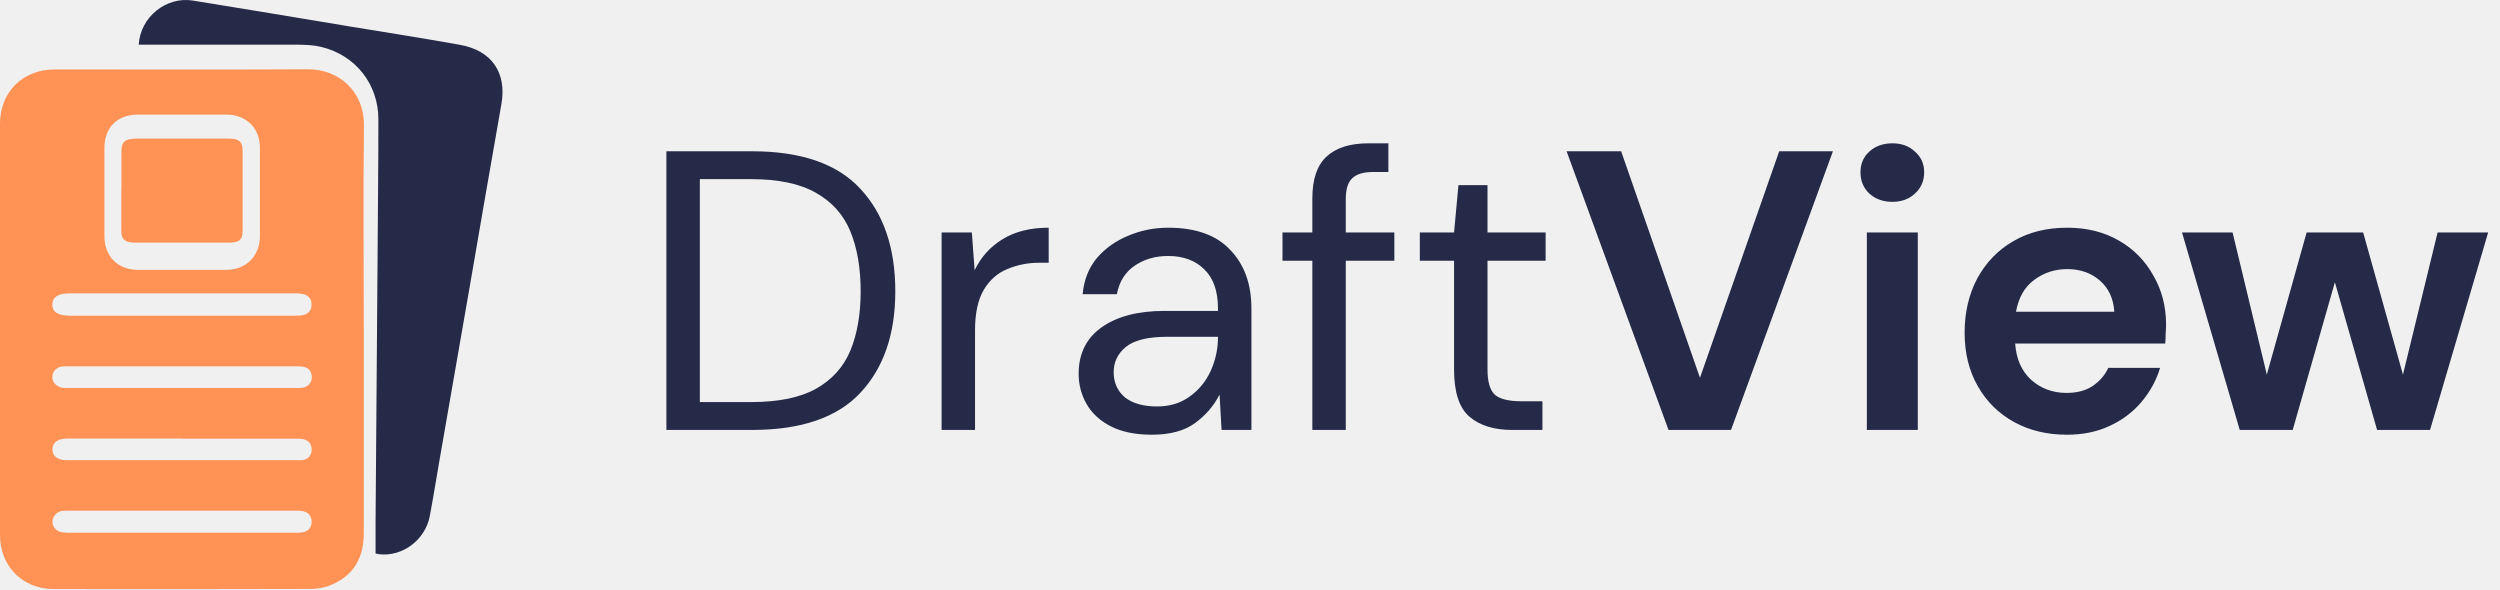
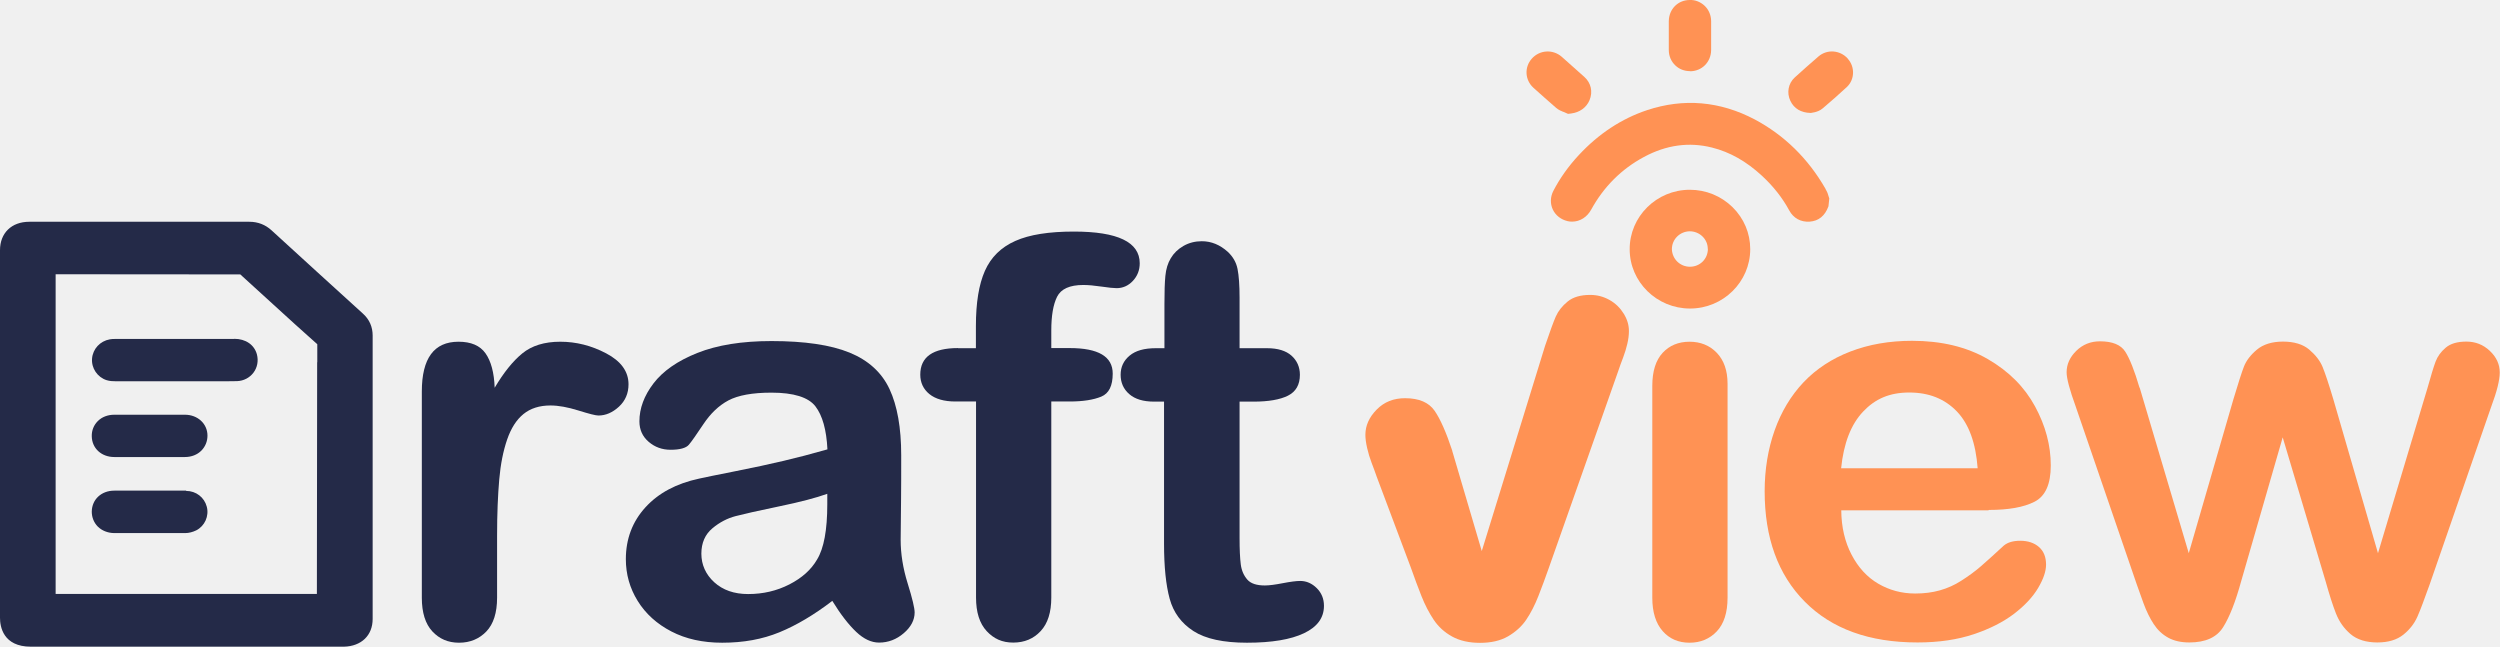
- <svg xmlns="http://www.w3.org/2000/svg" width="157" height="37" viewBox="0 0 157 37" fill="none">
-   <path d="M41.85 27V9.5H47.225C50.308 9.5 52.575 10.283 54.025 11.85C55.492 13.417 56.225 15.567 56.225 18.3C56.225 20.983 55.492 23.108 54.025 24.675C52.575 26.225 50.308 27 47.225 27H41.85ZM43.95 25.25H47.175C48.875 25.25 50.225 24.975 51.225 24.425C52.242 23.858 52.967 23.058 53.4 22.025C53.833 20.975 54.05 19.733 54.05 18.3C54.05 16.833 53.833 15.575 53.4 14.525C52.967 13.475 52.242 12.667 51.225 12.1C50.225 11.533 48.875 11.25 47.175 11.25H43.95V25.25ZM59.132 27V14.6H61.032L61.207 16.975C61.591 16.158 62.174 15.508 62.957 15.025C63.741 14.542 64.707 14.3 65.857 14.3V16.5H65.282C64.549 16.5 63.874 16.633 63.257 16.9C62.641 17.15 62.149 17.583 61.782 18.2C61.416 18.817 61.232 19.667 61.232 20.75V27H59.132ZM72.339 27.3C71.306 27.3 70.448 27.125 69.764 26.775C69.081 26.425 68.573 25.958 68.239 25.375C67.906 24.792 67.739 24.158 67.739 23.475C67.739 22.208 68.223 21.233 69.189 20.55C70.156 19.867 71.473 19.525 73.139 19.525H76.489V19.375C76.489 18.292 76.206 17.475 75.639 16.925C75.073 16.358 74.314 16.075 73.364 16.075C72.548 16.075 71.839 16.283 71.239 16.7C70.656 17.1 70.289 17.692 70.139 18.475H67.989C68.073 17.575 68.373 16.817 68.889 16.2C69.423 15.583 70.081 15.117 70.864 14.8C71.648 14.467 72.481 14.3 73.364 14.3C75.098 14.3 76.398 14.767 77.264 15.7C78.148 16.617 78.589 17.842 78.589 19.375V27H76.714L76.589 24.775C76.239 25.475 75.723 26.075 75.039 26.575C74.373 27.058 73.473 27.3 72.339 27.3ZM72.664 25.525C73.464 25.525 74.148 25.317 74.714 24.9C75.298 24.483 75.739 23.942 76.039 23.275C76.339 22.608 76.489 21.908 76.489 21.175V21.15H73.314C72.081 21.15 71.206 21.367 70.689 21.8C70.189 22.217 69.939 22.742 69.939 23.375C69.939 24.025 70.173 24.55 70.639 24.95C71.123 25.333 71.798 25.525 72.664 25.525ZM82.415 27V16.375H80.54V14.6H82.415V12.45C82.415 11.25 82.715 10.375 83.315 9.825C83.915 9.275 84.79 9 85.94 9H87.19V10.8H86.265C85.631 10.8 85.181 10.933 84.915 11.2C84.648 11.45 84.515 11.883 84.515 12.5V14.6H87.565V16.375H84.515V27H82.415ZM94.965 27C93.832 27 92.94 26.725 92.29 26.175C91.64 25.625 91.315 24.633 91.315 23.2V16.375H89.165V14.6H91.315L91.59 11.625H93.415V14.6H97.065V16.375H93.415V23.2C93.415 23.983 93.573 24.517 93.89 24.8C94.207 25.067 94.765 25.2 95.565 25.2H96.865V27H94.965ZM104.783 27L98.383 9.5H101.808L106.758 23.725L111.733 9.5H115.108L108.708 27H104.783ZM118.838 12.675C118.255 12.675 117.772 12.5 117.388 12.15C117.022 11.8 116.838 11.358 116.838 10.825C116.838 10.292 117.022 9.858 117.388 9.525C117.772 9.175 118.255 9 118.838 9C119.422 9 119.897 9.175 120.263 9.525C120.647 9.858 120.838 10.292 120.838 10.825C120.838 11.358 120.647 11.8 120.263 12.15C119.897 12.5 119.422 12.675 118.838 12.675ZM117.238 27V14.6H120.438V27H117.238ZM129.803 27.3C128.553 27.3 127.445 27.033 126.478 26.5C125.512 25.967 124.753 25.217 124.203 24.25C123.653 23.283 123.378 22.167 123.378 20.9C123.378 19.617 123.645 18.475 124.178 17.475C124.728 16.475 125.478 15.7 126.428 15.15C127.395 14.583 128.528 14.3 129.828 14.3C131.045 14.3 132.12 14.567 133.053 15.1C133.987 15.633 134.712 16.367 135.228 17.3C135.762 18.217 136.028 19.242 136.028 20.375C136.028 20.558 136.02 20.75 136.003 20.95C136.003 21.15 135.995 21.358 135.978 21.575H126.553C126.62 22.542 126.953 23.3 127.553 23.85C128.17 24.4 128.912 24.675 129.778 24.675C130.428 24.675 130.97 24.533 131.403 24.25C131.853 23.95 132.187 23.567 132.403 23.1H135.653C135.42 23.883 135.028 24.6 134.478 25.25C133.945 25.883 133.278 26.383 132.478 26.75C131.695 27.117 130.803 27.3 129.803 27.3ZM129.828 16.9C129.045 16.9 128.353 17.125 127.753 17.575C127.153 18.008 126.77 18.675 126.603 19.575H132.778C132.728 18.758 132.428 18.108 131.878 17.625C131.328 17.142 130.645 16.9 129.828 16.9ZM140.656 27L137.031 14.6H140.206L142.356 23.525L144.856 14.6H148.406L150.906 23.525L153.081 14.6H156.256L152.606 27H149.281L146.631 17.725L143.981 27H140.656Z" fill="#242A48" />
-   <path d="M22.844 20.678C22.844 24.952 22.844 29.236 22.844 33.51C22.844 34.984 22.245 36.09 20.887 36.696C20.464 36.889 19.962 36.986 19.495 36.986C14.119 37.003 8.752 37.003 3.375 36.994C1.419 36.994 0 35.555 0 33.606C0 24.996 0 16.386 0 7.767C0 5.792 1.419 4.371 3.402 4.362C8.716 4.362 14.04 4.379 19.354 4.353C21.311 4.344 22.87 5.784 22.853 7.837C22.809 12.112 22.844 16.395 22.844 20.669V20.678ZM11.448 7.197C10.514 7.197 9.58 7.197 8.646 7.197C7.377 7.197 6.557 8.013 6.557 9.277C6.557 11.129 6.557 12.981 6.557 14.833C6.557 16.105 7.403 16.948 8.672 16.948C10.514 16.948 12.356 16.948 14.198 16.948C15.459 16.948 16.322 16.079 16.322 14.824C16.322 12.972 16.322 11.12 16.322 9.268C16.322 8.048 15.467 7.206 14.251 7.197C13.317 7.197 12.383 7.197 11.448 7.197ZM11.422 19.827C13.802 19.827 16.172 19.827 18.552 19.827C18.728 19.827 18.913 19.827 19.081 19.774C19.416 19.686 19.574 19.441 19.565 19.098C19.557 18.773 19.38 18.554 19.063 18.475C18.878 18.431 18.684 18.422 18.49 18.422C15.265 18.422 12.03 18.422 8.804 18.422C7.333 18.422 5.861 18.422 4.398 18.422C3.658 18.422 3.296 18.651 3.287 19.116C3.279 19.59 3.64 19.827 4.371 19.827C4.451 19.827 4.539 19.827 4.618 19.827C6.883 19.827 9.148 19.827 11.422 19.827ZM11.457 32.071C9.069 32.071 6.68 32.071 4.292 32.071C4.169 32.071 4.045 32.071 3.922 32.079C3.561 32.132 3.287 32.439 3.296 32.781C3.305 33.115 3.552 33.387 3.922 33.431C4.098 33.457 4.274 33.457 4.46 33.457C9.113 33.457 13.775 33.457 18.428 33.457C18.622 33.457 18.816 33.457 19.001 33.431C19.398 33.37 19.618 33.053 19.565 32.658C19.513 32.272 19.23 32.071 18.711 32.071C16.296 32.071 13.872 32.071 11.457 32.071ZM11.457 23.004C8.99 23.004 6.513 23.004 4.045 23.004C3.587 23.004 3.279 23.294 3.287 23.689C3.296 24.066 3.605 24.338 4.028 24.364C4.125 24.364 4.222 24.364 4.319 24.364C9.069 24.364 13.819 24.364 18.57 24.364C18.711 24.364 18.843 24.373 18.984 24.356C19.407 24.294 19.654 23.934 19.565 23.522C19.495 23.18 19.23 23.004 18.746 23.004C16.313 23.004 13.881 23.004 11.457 23.004ZM11.457 27.542C9.042 27.542 6.628 27.542 4.204 27.542C3.631 27.542 3.305 27.787 3.296 28.209C3.287 28.648 3.622 28.902 4.222 28.902C4.266 28.902 4.301 28.902 4.345 28.902C9.086 28.902 13.819 28.902 18.561 28.902C18.702 28.902 18.834 28.902 18.975 28.902C19.354 28.858 19.592 28.577 19.574 28.2C19.557 27.779 19.275 27.55 18.755 27.55C16.322 27.55 13.89 27.55 11.466 27.55L11.457 27.542Z" fill="#FF9254" />
-   <path d="M8.714 2.798C8.812 1.073 10.435 -0.235 12.111 0.035C15.418 0.567 18.735 1.125 22.043 1.674C24.325 2.049 26.616 2.406 28.89 2.816C30.896 3.173 31.841 4.585 31.484 6.564C30.806 10.381 30.156 14.199 29.496 18.016C28.872 21.634 28.239 25.251 27.606 28.868C27.401 30.044 27.214 31.23 26.991 32.406C26.714 33.906 25.261 34.986 23.799 34.803C23.719 34.795 23.639 34.768 23.585 34.76C23.585 34.123 23.585 33.522 23.585 32.912C23.621 27.395 23.665 21.878 23.71 16.36C23.728 13.406 23.763 10.451 23.763 7.496C23.763 5.291 22.337 3.47 20.179 2.947C19.725 2.833 19.243 2.816 18.78 2.807C15.579 2.798 12.387 2.807 9.187 2.807C9.035 2.807 8.883 2.807 8.705 2.807L8.714 2.798Z" fill="#242A48" />
-   <path d="M7.627 11.963C7.627 11.134 7.627 10.297 7.627 9.469C7.627 8.911 7.866 8.714 8.518 8.706C10.473 8.706 12.427 8.706 14.382 8.706C14.995 8.706 15.235 8.895 15.235 9.411C15.235 11.118 15.235 12.816 15.235 14.522C15.235 15.055 15.024 15.236 14.392 15.236C12.418 15.236 10.453 15.236 8.48 15.236C7.847 15.236 7.617 15.03 7.617 14.497C7.617 13.652 7.617 12.807 7.617 11.963H7.627Z" fill="#FF9254" />
+ <svg xmlns="http://www.w3.org/2000/svg" width="174" height="45" viewBox="0 0 174 45" fill="none">
+   <g clip-path="url(#clip0_347_4801)">
+     <path d="M16.303 23.591H8.035C7.904 23.591 7.773 23.591 7.642 23.618C6.968 23.738 6.463 24.281 6.407 24.953C6.351 25.625 6.781 26.26 7.427 26.462C7.642 26.527 7.857 26.536 8.053 26.536H15.368C15.508 26.536 15.639 26.536 15.779 26.536C16.023 26.536 16.256 26.536 16.5 26.527C16.958 26.509 17.369 26.297 17.641 25.938C17.912 25.579 17.996 25.119 17.884 24.677C17.706 23.996 17.098 23.581 16.303 23.581V23.591Z" fill="#242A48" />
+     <path d="M12.86 28.865H7.958C7.5 28.865 7.089 29.021 6.799 29.316C6.527 29.592 6.378 29.96 6.387 30.356C6.396 31.203 7.061 31.81 7.958 31.81H9.651H10.4H11.139H12.86C13.318 31.81 13.729 31.654 14.019 31.359C14.291 31.083 14.44 30.715 14.44 30.319C14.44 29.491 13.758 28.865 12.869 28.865H12.86Z" fill="#242A48" />
+     <path d="M12.953 34.148C12.345 34.148 11.737 34.148 11.138 34.148H10.418H9.67C9.099 34.148 8.529 34.148 7.958 34.148C7.051 34.148 6.396 34.765 6.387 35.612C6.387 36.008 6.536 36.376 6.808 36.652C7.098 36.937 7.5 37.094 7.939 37.103C8.65 37.103 9.37 37.103 10.081 37.103C11.017 37.103 11.952 37.103 12.887 37.103C13.149 37.103 13.42 37.029 13.664 36.91C14.253 36.606 14.562 35.916 14.393 35.271C14.225 34.618 13.645 34.167 12.953 34.167V34.148Z" fill="#242A48" />
+     <path d="M25.937 25.698C25.937 24.916 25.937 24.134 25.937 23.351C25.937 22.753 25.712 22.228 25.245 21.814C23.131 19.89 21.008 17.967 18.903 16.034C18.473 15.638 17.949 15.435 17.35 15.435H2.039C0.804 15.435 0 16.218 0 17.415V42.993C0 43.601 0.206 45.009 2.151 45.009H23.252H23.645H23.935C25.151 44.981 25.937 44.227 25.937 43.076C25.937 42.745 25.937 40.177 25.937 37.112V27.18V25.698ZM22.074 25.22L22.055 41.337H3.872V19.09H6.108C9.634 19.09 13.16 19.09 16.724 19.099L18.987 21.161C20.026 22.109 21.064 23.057 22.083 23.959C22.083 24.373 22.083 24.796 22.083 25.211L22.074 25.22Z" fill="#242A48" />
+     <path d="M34.597 37.296V41.604C34.597 42.644 34.345 43.435 33.849 43.951C33.353 44.466 32.717 44.733 31.95 44.733C31.183 44.733 30.575 44.466 30.089 43.942C29.603 43.417 29.359 42.635 29.359 41.604V27.254C29.359 24.935 30.21 23.784 31.913 23.784C32.783 23.784 33.409 24.051 33.793 24.594C34.176 25.137 34.392 25.938 34.429 26.987C35.056 25.929 35.701 25.128 36.356 24.594C37.01 24.06 37.89 23.784 38.993 23.784C40.097 23.784 41.163 24.051 42.192 24.594C43.221 25.137 43.745 25.855 43.745 26.748C43.745 27.374 43.52 27.898 43.081 28.303C42.641 28.709 42.164 28.92 41.65 28.92C41.453 28.92 40.995 28.8 40.256 28.57C39.517 28.34 38.872 28.221 38.31 28.221C37.544 28.221 36.917 28.423 36.431 28.819C35.944 29.215 35.57 29.804 35.299 30.586C35.028 31.369 34.84 32.298 34.747 33.375C34.653 34.452 34.597 35.759 34.597 37.315V37.296Z" fill="#242A48" />
+     <path d="M57.925 41.824C56.663 42.791 55.437 43.518 54.249 44.006C53.062 44.494 51.743 44.733 50.265 44.733C48.918 44.733 47.739 44.475 46.729 43.95C45.719 43.426 44.934 42.717 44.382 41.824C43.83 40.931 43.559 39.965 43.559 38.916C43.559 37.508 44.017 36.302 44.924 35.308C45.831 34.314 47.075 33.651 48.666 33.31C49.002 33.237 49.825 33.062 51.144 32.804C52.463 32.546 53.585 32.298 54.53 32.077C55.475 31.856 56.494 31.589 57.589 31.276C57.523 29.914 57.242 28.92 56.756 28.285C56.27 27.65 55.241 27.328 53.698 27.328C52.369 27.328 51.369 27.512 50.695 27.87C50.022 28.23 49.451 28.782 48.965 29.509C48.478 30.236 48.142 30.724 47.945 30.954C47.749 31.184 47.319 31.304 46.673 31.304C46.084 31.304 45.579 31.12 45.149 30.752C44.718 30.383 44.503 29.905 44.503 29.325C44.503 28.423 44.831 27.539 45.485 26.683C46.14 25.827 47.15 25.118 48.535 24.566C49.919 24.014 51.64 23.738 53.698 23.738C55.998 23.738 57.813 24.005 59.123 24.539C60.432 25.072 61.367 25.919 61.91 27.079C62.452 28.239 62.724 29.776 62.724 31.681C62.724 32.887 62.724 33.918 62.714 34.755C62.705 35.593 62.696 36.532 62.686 37.572C62.686 38.538 62.845 39.551 63.172 40.6C63.5 41.649 63.659 42.331 63.659 42.625C63.659 43.15 63.406 43.638 62.901 44.07C62.396 44.503 61.826 44.724 61.18 44.724C60.647 44.724 60.114 44.475 59.59 43.978C59.066 43.481 58.505 42.763 57.925 41.815V41.824ZM57.579 34.369C56.812 34.645 55.699 34.94 54.231 35.243C52.762 35.547 51.752 35.777 51.191 35.924C50.63 36.072 50.087 36.348 49.582 36.771C49.077 37.194 48.815 37.784 48.815 38.538C48.815 39.293 49.114 39.983 49.713 40.526C50.312 41.07 51.097 41.346 52.07 41.346C53.108 41.346 54.062 41.125 54.942 40.674C55.821 40.223 56.457 39.652 56.868 38.943C57.345 38.161 57.579 36.882 57.579 35.096V34.36V34.369Z" fill="#242A48" />
+     <path d="M66.679 24.235H67.923V22.689C67.923 21.078 68.129 19.798 68.55 18.85C68.971 17.902 69.672 17.212 70.664 16.77C71.655 16.328 73.011 16.117 74.742 16.117C77.8 16.117 79.325 16.853 79.325 18.326C79.325 18.804 79.166 19.209 78.848 19.55C78.53 19.89 78.146 20.056 77.716 20.056C77.51 20.056 77.164 20.019 76.659 19.946C76.154 19.872 75.742 19.835 75.396 19.835C74.452 19.835 73.844 20.111 73.573 20.654C73.301 21.198 73.17 21.989 73.17 23.002V24.226H74.452C76.444 24.226 77.445 24.815 77.445 26.002C77.445 26.849 77.183 27.383 76.65 27.604C76.117 27.825 75.387 27.944 74.452 27.944H73.17V41.594C73.17 42.616 72.927 43.389 72.431 43.923C71.936 44.457 71.3 44.724 70.523 44.724C69.747 44.724 69.167 44.457 68.671 43.923C68.176 43.389 67.932 42.607 67.932 41.594V27.944H66.492C65.716 27.944 65.108 27.769 64.687 27.429C64.266 27.088 64.051 26.628 64.051 26.076C64.051 24.842 64.93 24.226 66.679 24.226V24.235Z" fill="#242A48" />
+     <path d="M80.465 24.235H81.045V21.142C81.045 20.314 81.064 19.66 81.111 19.191C81.157 18.721 81.279 18.317 81.485 17.976C81.691 17.626 81.981 17.341 82.364 17.12C82.748 16.899 83.178 16.789 83.645 16.789C84.31 16.789 84.908 17.037 85.451 17.525C85.806 17.856 86.04 18.252 86.133 18.721C86.227 19.191 86.274 19.863 86.274 20.728V24.235H88.191C88.93 24.235 89.501 24.41 89.884 24.75C90.268 25.091 90.473 25.542 90.473 26.085C90.473 26.775 90.193 27.263 89.641 27.539C89.089 27.815 88.285 27.953 87.256 27.953H86.274V37.425C86.274 38.235 86.302 38.851 86.358 39.284C86.414 39.717 86.573 40.066 86.816 40.343C87.059 40.619 87.471 40.748 88.032 40.748C88.341 40.748 88.752 40.692 89.276 40.591C89.8 40.49 90.212 40.434 90.501 40.434C90.922 40.434 91.306 40.6 91.643 40.931C91.979 41.263 92.148 41.677 92.148 42.165C92.148 42.993 91.689 43.628 90.763 44.07C89.837 44.512 88.519 44.733 86.788 44.733C85.151 44.733 83.907 44.466 83.066 43.923C82.224 43.38 81.672 42.634 81.41 41.677C81.148 40.72 81.017 39.44 81.017 37.848V27.953H80.325C79.567 27.953 78.997 27.779 78.595 27.429C78.192 27.079 77.996 26.628 77.996 26.085C77.996 25.542 78.202 25.1 78.623 24.75C79.044 24.401 79.642 24.235 80.437 24.235H80.465Z" fill="#242A48" />
+     <path d="M101.074 31.378L103.131 38.355L107.537 24.07C107.873 23.085 108.117 22.404 108.285 22.026C108.453 21.649 108.725 21.299 109.108 20.986C109.492 20.673 110.015 20.526 110.679 20.526C111.166 20.526 111.615 20.645 112.036 20.885C112.457 21.124 112.775 21.446 113.018 21.842C113.261 22.238 113.373 22.634 113.373 23.039C113.373 23.315 113.336 23.619 113.261 23.931C113.186 24.244 113.093 24.567 112.971 24.88C112.849 25.192 112.737 25.505 112.625 25.837L107.799 39.524C107.555 40.214 107.312 40.877 107.069 41.493C106.826 42.11 106.545 42.662 106.227 43.132C105.909 43.601 105.479 43.988 104.955 44.291C104.431 44.595 103.777 44.742 103.01 44.742C102.243 44.742 101.597 44.595 101.064 44.301C100.531 44.006 100.101 43.61 99.783 43.132C99.465 42.653 99.175 42.101 98.932 41.484C98.688 40.867 98.445 40.214 98.202 39.524L95.817 33.173C95.705 32.841 95.583 32.528 95.462 32.206C95.34 31.884 95.237 31.553 95.153 31.184C95.069 30.816 95.031 30.513 95.031 30.264C95.031 29.62 95.293 29.04 95.817 28.506C96.341 27.972 96.996 27.715 97.79 27.715C98.763 27.715 99.446 28.009 99.848 28.589C100.25 29.169 100.662 30.108 101.083 31.387L101.074 31.378Z" fill="#FF9254" />
+     <path d="M120.238 26.711V41.604C120.238 42.635 119.985 43.417 119.49 43.942C118.994 44.466 118.358 44.733 117.591 44.733C116.824 44.733 116.197 44.466 115.72 43.923C115.243 43.38 115 42.607 115 41.604V26.858C115 25.837 115.243 25.073 115.72 24.557C116.197 24.042 116.824 23.784 117.591 23.784C118.358 23.784 118.994 24.042 119.49 24.557C119.985 25.073 120.238 25.791 120.238 26.711Z" fill="#FF9254" />
+     <path d="M138.394 35.52H128.152C128.161 36.689 128.404 37.719 128.872 38.612C129.34 39.505 129.957 40.177 130.733 40.628C131.51 41.079 132.361 41.309 133.296 41.309C133.923 41.309 134.493 41.236 135.017 41.088C135.541 40.941 136.037 40.72 136.523 40.407C137.009 40.094 137.458 39.772 137.87 39.413C138.281 39.054 138.805 38.585 139.46 37.977C139.731 37.747 140.115 37.637 140.61 37.637C141.143 37.637 141.583 37.784 141.91 38.069C142.238 38.355 142.406 38.769 142.406 39.294C142.406 39.763 142.219 40.306 141.854 40.923C141.49 41.539 140.928 42.147 140.18 42.718C139.432 43.288 138.496 43.767 137.365 44.144C136.233 44.522 134.933 44.715 133.464 44.715C130.097 44.715 127.488 43.767 125.617 41.88C123.746 39.993 122.82 37.434 122.82 34.194C122.82 32.675 123.054 31.258 123.512 29.96C123.971 28.663 124.644 27.54 125.523 26.61C126.403 25.68 127.497 24.962 128.788 24.465C130.079 23.968 131.51 23.72 133.081 23.72C135.129 23.72 136.878 24.143 138.347 24.99C139.815 25.837 140.91 26.941 141.639 28.285C142.369 29.629 142.734 31 142.734 32.399C142.734 33.697 142.359 34.535 141.602 34.921C140.844 35.308 139.787 35.492 138.422 35.492L138.394 35.52ZM128.152 32.593H137.645C137.514 30.835 137.037 29.509 136.196 28.635C135.354 27.76 134.259 27.319 132.885 27.319C131.51 27.319 130.509 27.76 129.667 28.653C128.825 29.546 128.32 30.853 128.142 32.593H128.152Z" fill="#FF9254" />
+     <path d="M148.924 26.987L152.338 38.502L155.443 27.797C155.78 26.674 156.023 25.91 156.182 25.505C156.341 25.1 156.641 24.704 157.08 24.336C157.52 23.968 158.128 23.775 158.895 23.775C159.662 23.775 160.288 23.959 160.728 24.336C161.168 24.714 161.476 25.109 161.654 25.542C161.832 25.975 162.084 26.729 162.402 27.797L165.508 38.502L168.959 26.987C169.193 26.159 169.371 25.56 169.511 25.183C169.651 24.806 169.885 24.483 170.222 24.198C170.558 23.913 171.035 23.775 171.662 23.775C172.289 23.775 172.831 23.986 173.29 24.419C173.748 24.852 173.982 25.349 173.982 25.929C173.982 26.453 173.785 27.254 173.383 28.322L169.109 40.665C168.735 41.705 168.454 42.469 168.248 42.929C168.042 43.389 167.724 43.813 167.275 44.172C166.826 44.531 166.228 44.715 165.461 44.715C164.694 44.715 164.048 44.521 163.59 44.126C163.132 43.73 162.804 43.26 162.58 42.69C162.356 42.119 162.122 41.383 161.869 40.481L158.876 30.439L155.977 40.481C155.593 41.88 155.182 42.929 154.733 43.647C154.284 44.365 153.498 44.715 152.376 44.715C151.796 44.715 151.309 44.604 150.907 44.383C150.505 44.162 150.168 43.849 149.897 43.435C149.626 43.021 149.392 42.542 149.186 41.981C148.98 41.419 148.821 40.978 148.709 40.646L144.472 28.303C144.051 27.143 143.836 26.343 143.836 25.91C143.836 25.358 144.06 24.861 144.509 24.419C144.958 23.977 145.51 23.756 146.156 23.756C147.025 23.756 147.615 23.996 147.923 24.483C148.232 24.971 148.559 25.791 148.905 26.969L148.924 26.987Z" fill="#FF9254" />
+     <path d="M117.616 13.208H117.607C115.296 13.208 113.416 15.076 113.426 17.35C113.426 19.623 115.315 21.474 117.625 21.474C119.936 21.474 121.816 19.614 121.816 17.341C121.816 16.227 121.376 15.196 120.581 14.414C119.786 13.641 118.739 13.208 117.616 13.208ZM118.869 17.322C118.869 17.654 118.739 17.976 118.505 18.206C118.271 18.436 117.962 18.565 117.616 18.565C117.289 18.565 116.971 18.436 116.737 18.206C116.503 17.976 116.372 17.663 116.363 17.341C116.363 16.66 116.915 16.107 117.607 16.098C118.29 16.098 118.86 16.641 118.86 17.313L118.869 17.322Z" fill="#FF9254" />
+     <path d="M127.056 13.143C125.849 11.036 124.184 9.407 122.126 8.311C119.713 7.041 117.188 6.82 114.634 7.667C112.867 8.256 111.267 9.305 109.883 10.796C109.172 11.56 108.573 12.398 108.115 13.282C107.9 13.696 107.881 14.174 108.078 14.589C108.274 14.994 108.639 15.279 109.097 15.389C109.2 15.417 109.312 15.426 109.415 15.426C109.967 15.426 110.463 15.113 110.753 14.579C111.623 12.996 112.857 11.763 114.419 10.925C115.972 10.088 117.562 9.867 119.161 10.272C120.405 10.585 121.547 11.229 122.641 12.242C123.427 12.969 124.063 13.779 124.53 14.644C124.82 15.187 125.344 15.472 125.961 15.426C126.569 15.38 127.018 15.03 127.261 14.358L127.318 13.816L127.196 13.429C127.149 13.337 127.112 13.245 127.056 13.153V13.143Z" fill="#FF9254" />
+     <path d="M108.825 7.787L109.133 7.925L109.358 7.898C109.947 7.824 110.415 7.483 110.63 6.977C110.873 6.397 110.742 5.771 110.265 5.348C109.741 4.879 109.218 4.409 108.694 3.949C108.077 3.415 107.16 3.47 106.617 4.078C106.084 4.676 106.131 5.56 106.72 6.103C107.244 6.572 107.768 7.042 108.301 7.502C108.479 7.658 108.675 7.732 108.806 7.787H108.825Z" fill="#FF9254" />
+     <path d="M128.606 4.078C128.063 3.479 127.175 3.415 126.576 3.921C126.015 4.4 125.463 4.897 124.911 5.394C124.462 5.808 124.341 6.462 124.612 7.023C124.865 7.557 125.351 7.842 126.006 7.861H126.043L126.333 7.805C126.455 7.769 126.679 7.704 126.876 7.529C127.437 7.051 127.998 6.563 128.54 6.057C129.092 5.541 129.12 4.648 128.597 4.078H128.606Z" fill="#FF9254" />
+     <path d="M117.636 4.961C118.459 4.952 119.085 4.317 119.095 3.488C119.095 2.817 119.095 2.145 119.095 1.482C119.095 1.068 118.936 0.69 118.655 0.414C118.365 0.138 117.991 -0.018 117.608 -3.37372e-06C116.784 -3.37372e-06 116.158 0.635 116.148 1.473V3.479C116.148 3.893 116.307 4.271 116.597 4.547C116.869 4.814 117.233 4.952 117.636 4.952V4.961Z" fill="#FF9254" />
+   </g>
+   <defs>
+     <clipPath id="clip0_347_4801">
+       <rect width="174" height="45" fill="white" />
+     </clipPath>
+   </defs>
</svg>
